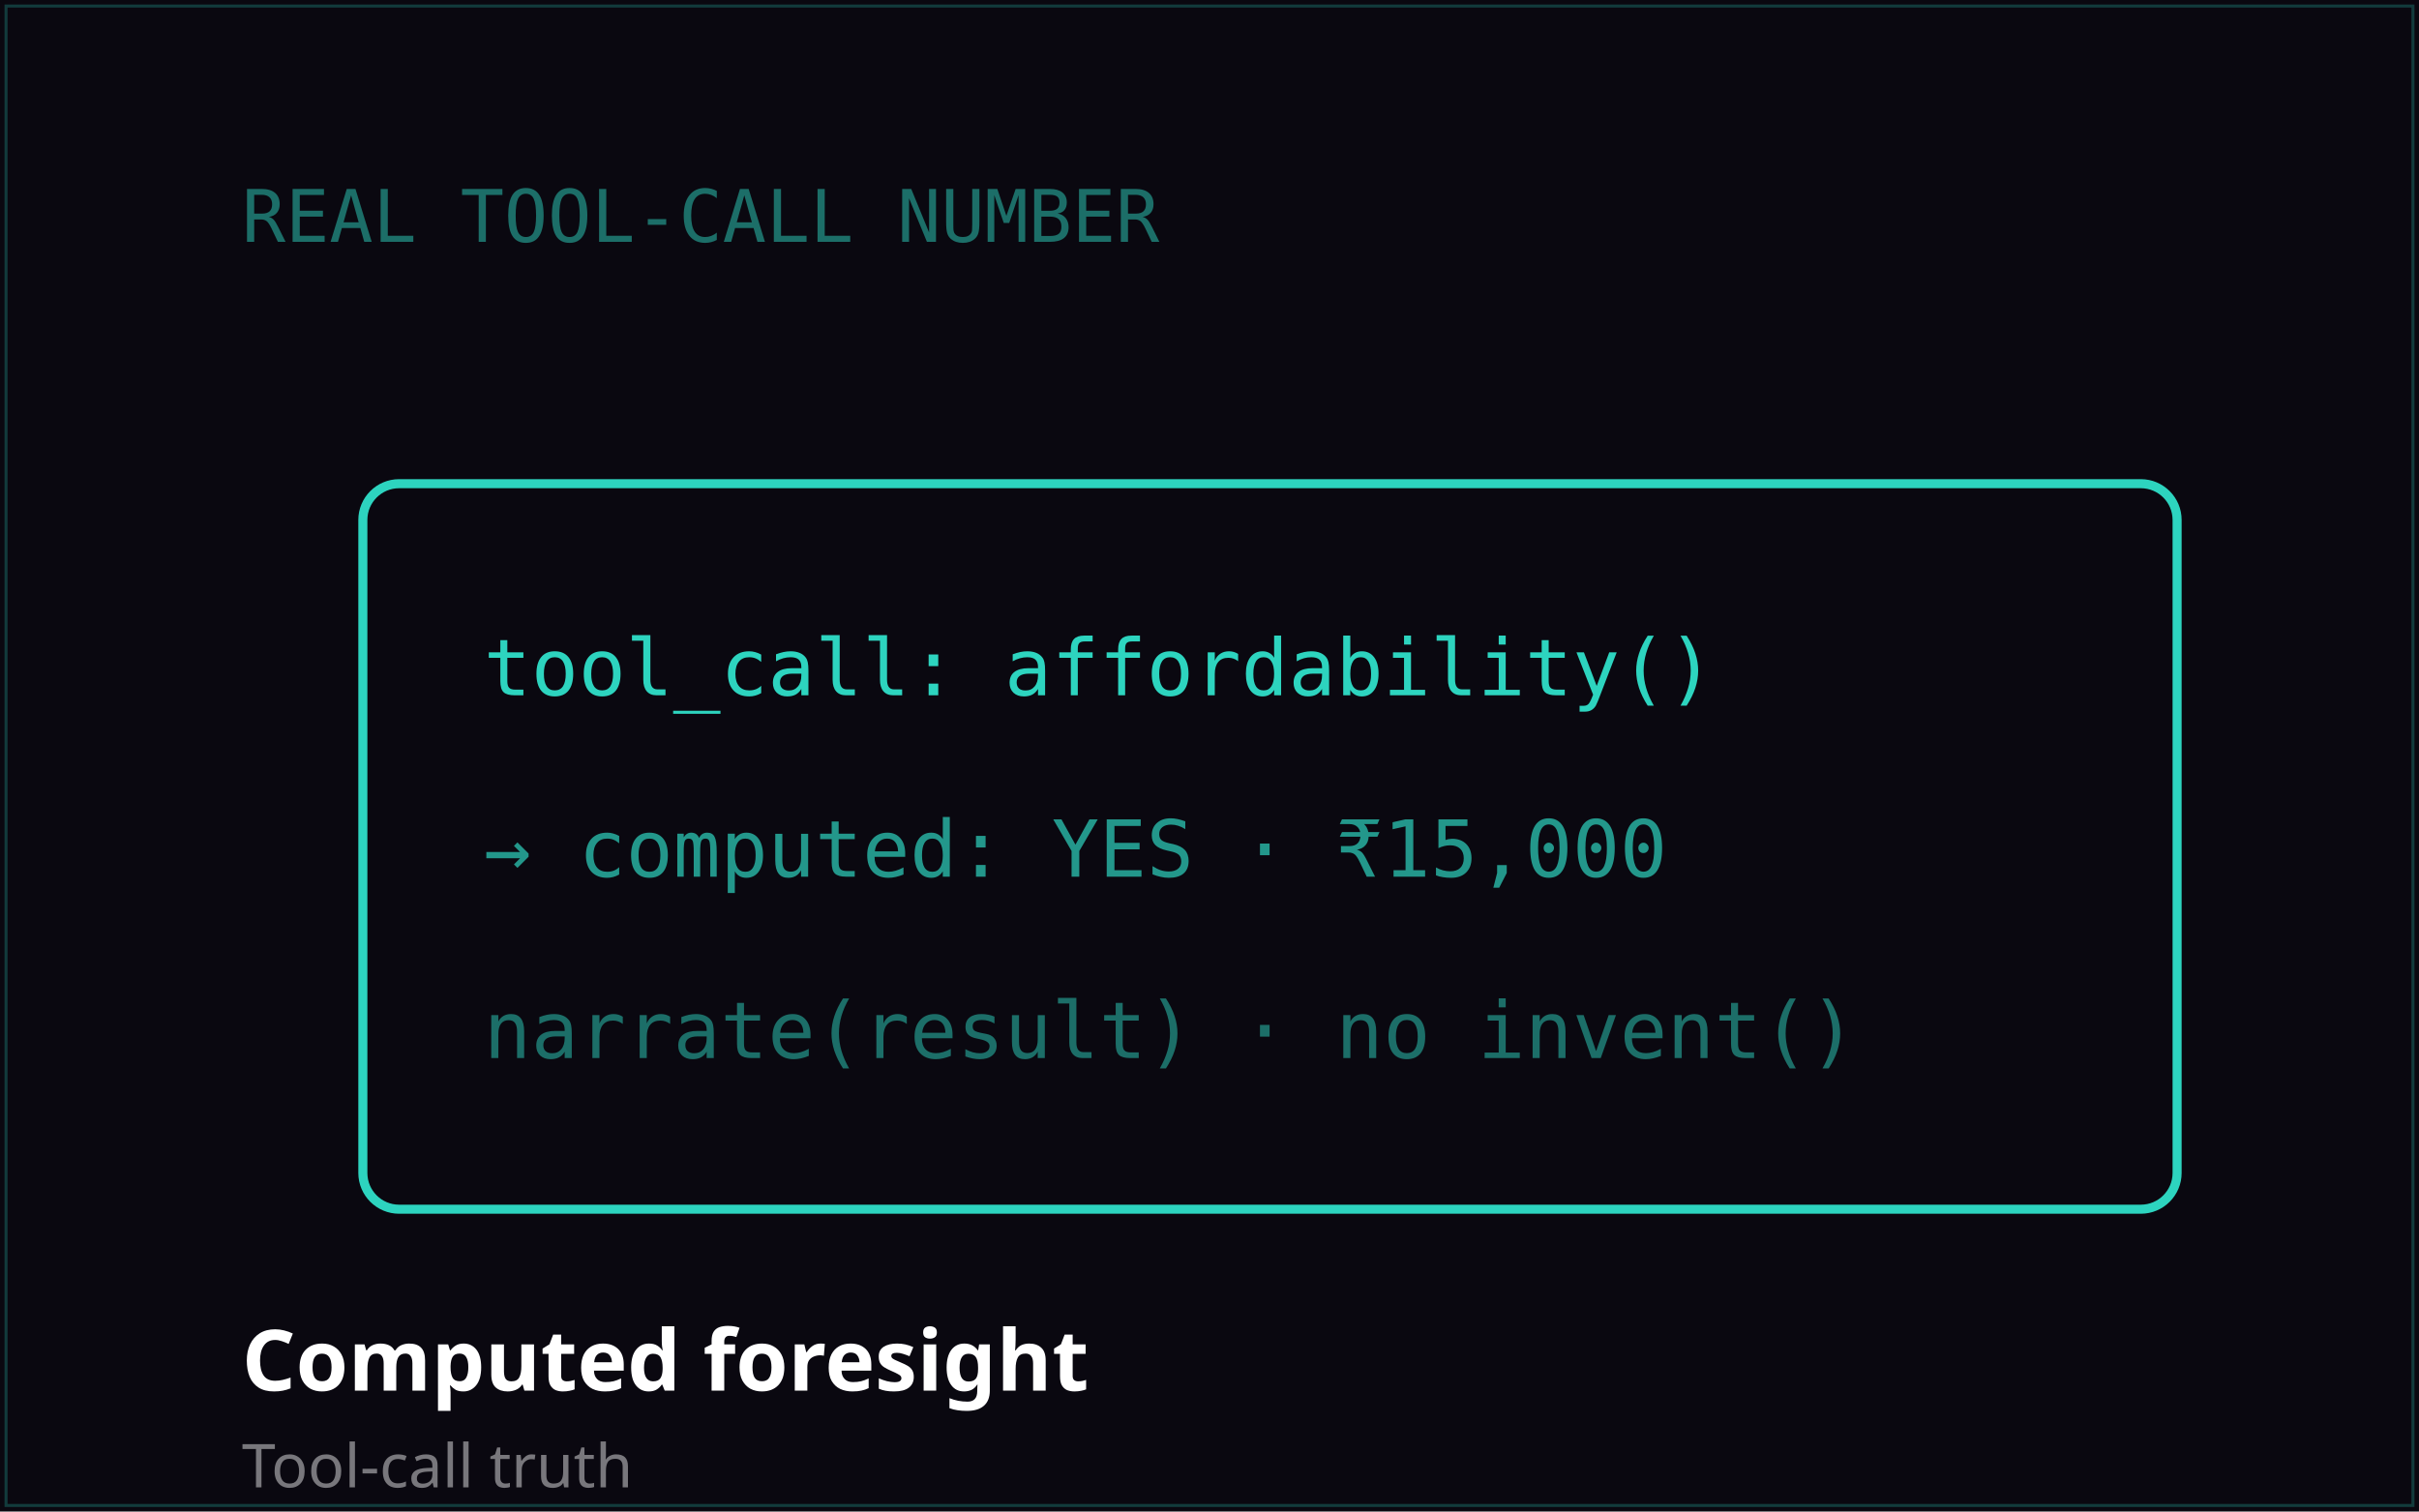
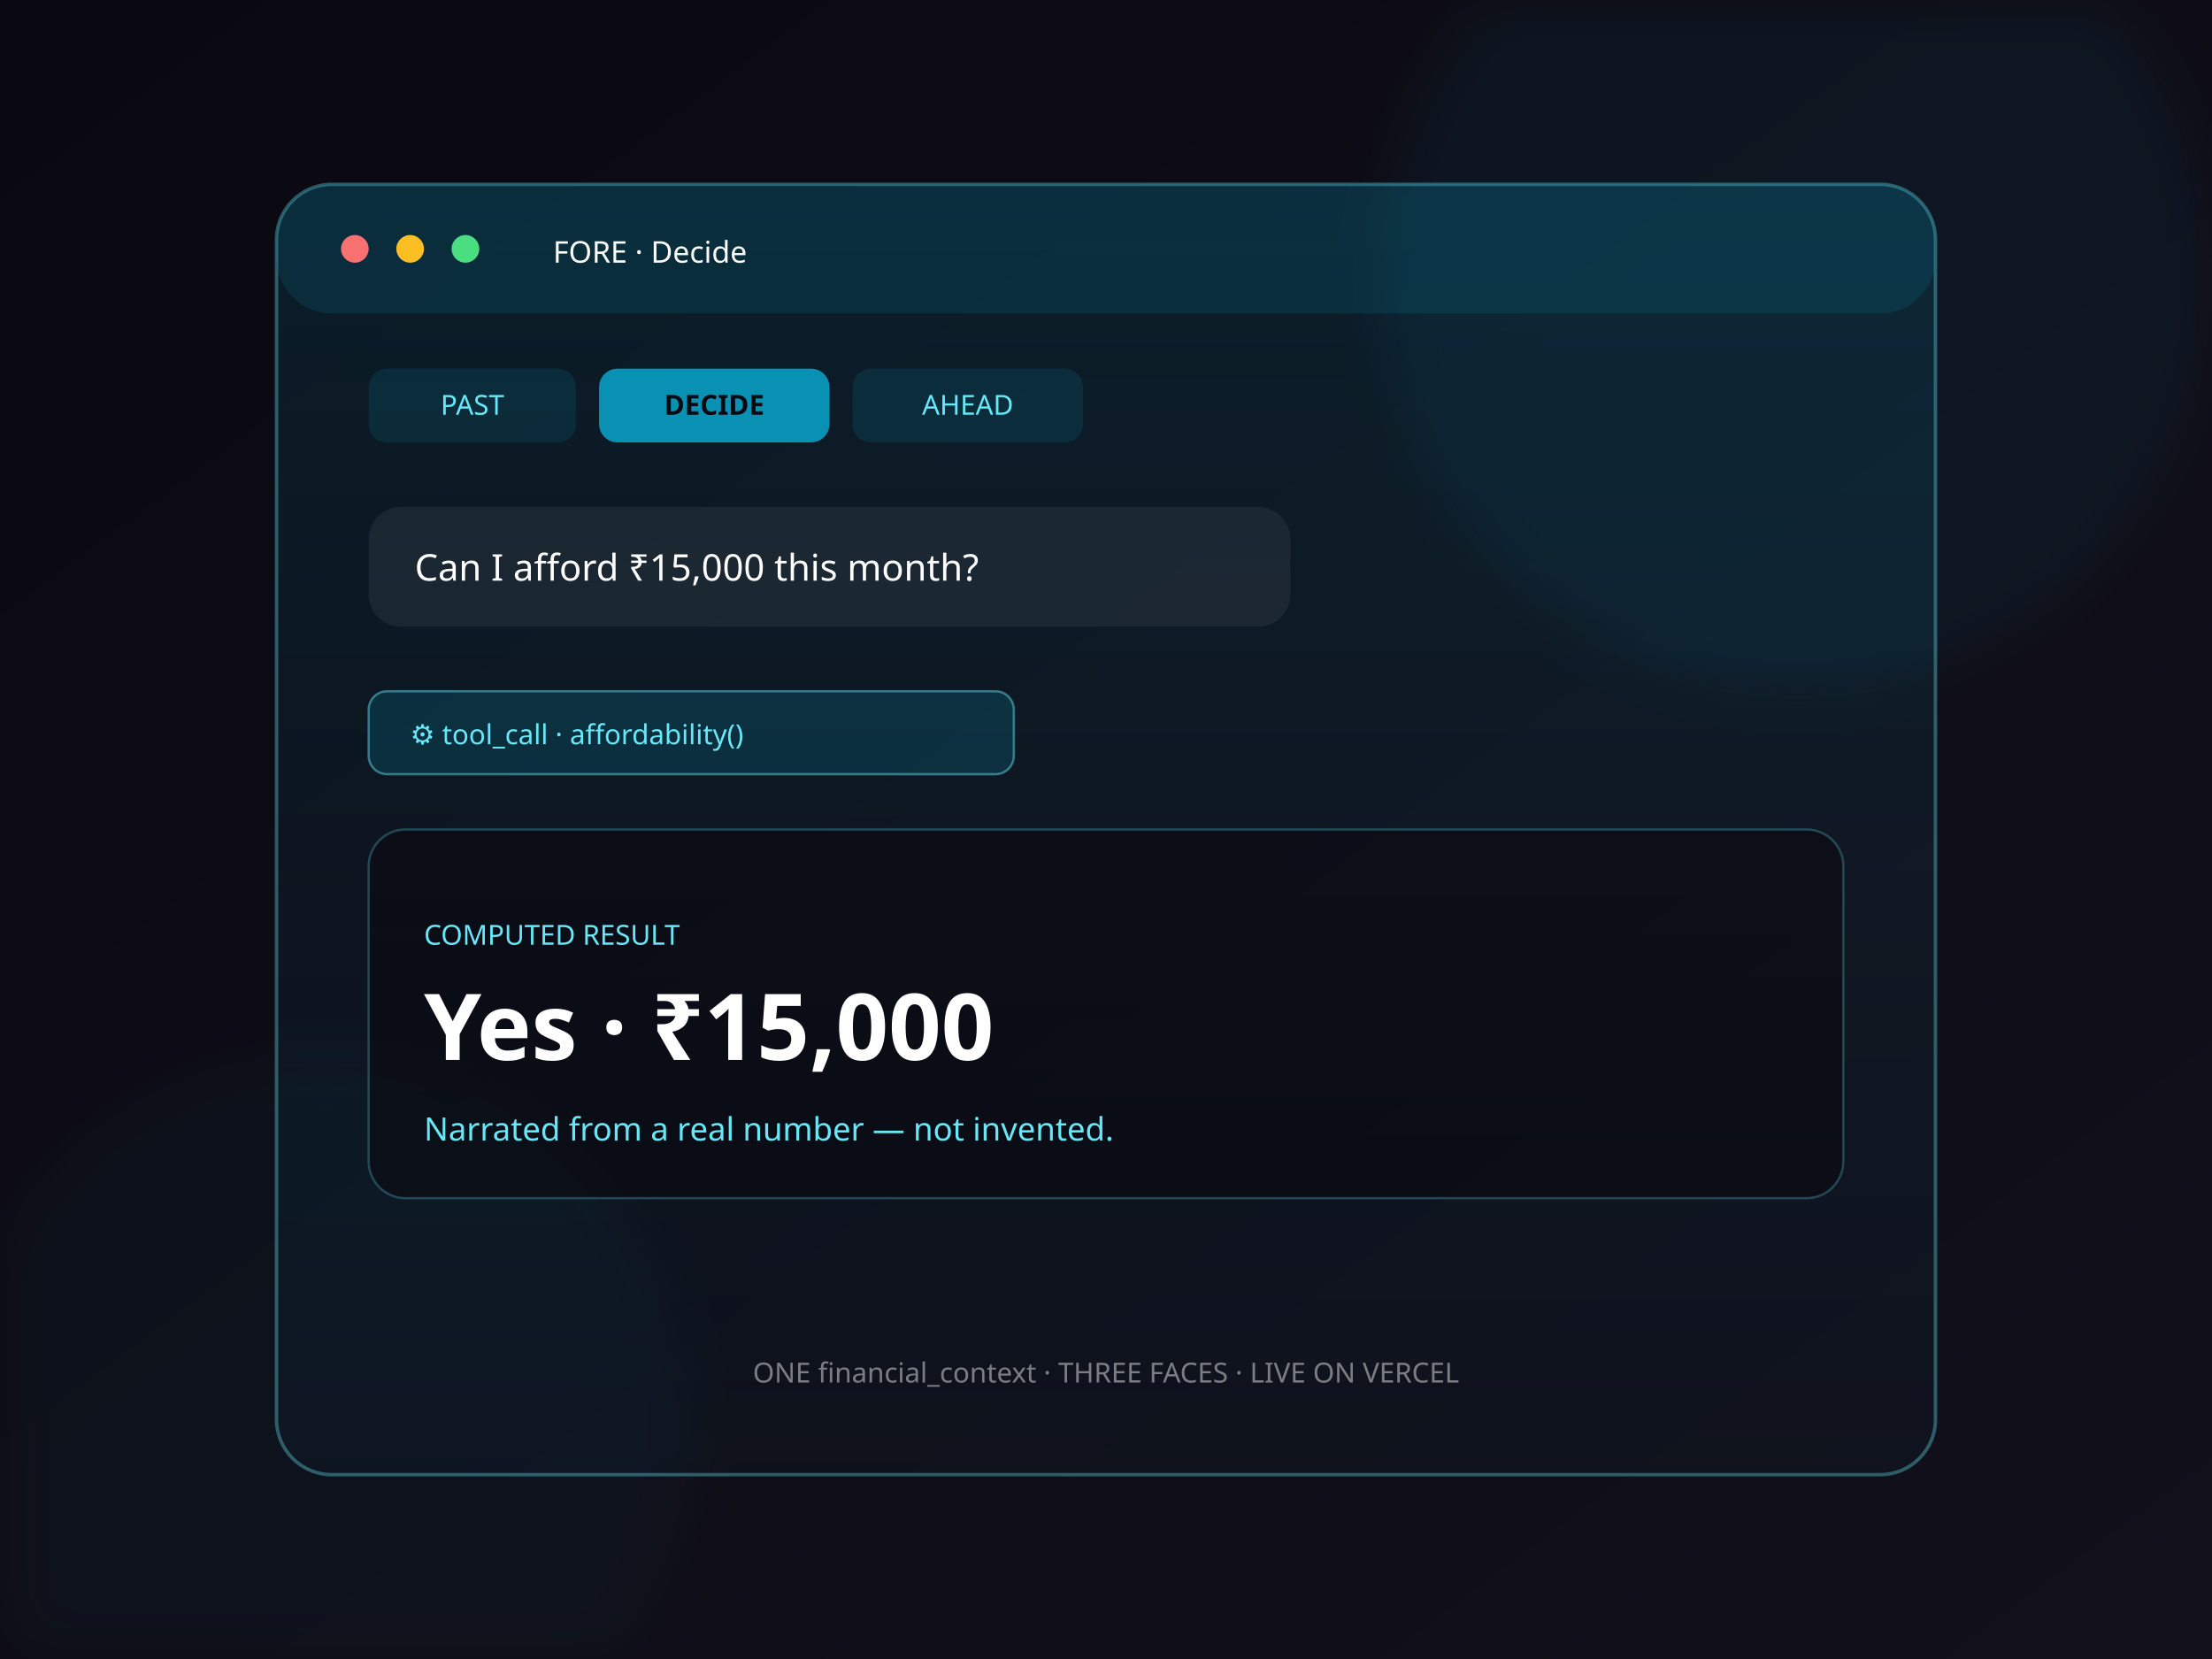
- <svg xmlns="http://www.w3.org/2000/svg" width="800" height="500" viewBox="0 0 400 250">
-   <rect width="400" height="250" fill="#0a0810" />
-   <rect x="1" y="1" width="398" height="248" fill="none" stroke="#2DD4BF" stroke-width="0.5" opacity="0.25" />
-   <rect x="60" y="80" width="300" height="120" rx="6" fill="none" stroke="#2DD4BF" stroke-width="1.5" />
-   <text x="80" y="115" fill="#2DD4BF" font-family="monospace" font-size="13">tool_call: affordability()</text>
-   <text x="80" y="145" fill="#2DD4BF" font-family="monospace" font-size="13" opacity="0.7">→ computed: YES · ₹15,000</text>
-   <text x="80" y="175" fill="#2DD4BF" font-family="monospace" font-size="13" opacity="0.5">narrate(result) · no invent()</text>
-   <text x="40" y="40" fill="#2DD4BF" font-family="monospace" font-size="12" opacity="0.5">REAL TOOL-CALL NUMBER</text>
-   <text x="40" y="230" fill="#ffffff" font-family="system-ui,sans-serif" font-size="14" font-weight="600">Computed foresight</text>
-   <text x="40" y="246" fill="#ffffff" font-family="system-ui,sans-serif" font-size="10" opacity="0.45">Tool-call truth</text>
+ <svg xmlns="http://www.w3.org/2000/svg" width="960" height="720" viewBox="0 0 960 720" fill="none">
+   <defs>
+     <linearGradient id="bg" x1="0" y1="0" x2="1" y2="1">
+       <stop offset="0%" stop-color="#0a0810" />
+       <stop offset="100%" stop-color="#12101a" />
+     </linearGradient>
+     <linearGradient id="panel" x1="0" y1="0" x2="0" y2="1">
+       <stop offset="0%" stop-color="#0891B2" stop-opacity="0.14" />
+       <stop offset="100%" stop-color="#0891B2" stop-opacity="0.03" />
+     </linearGradient>
+     <linearGradient id="glow" x1="0.5" y1="0" x2="0.5" y2="1">
+       <stop offset="0%" stop-color="#0891B2" stop-opacity="0.35" />
+       <stop offset="100%" stop-color="#0891B2" stop-opacity="0" />
+     </linearGradient>
+     <filter id="soft" x="-20%" y="-20%" width="140%" height="140%">
+       <feGaussianBlur stdDeviation="12" />
+     </filter>
+   </defs>
+   <rect width="960" height="720" fill="url(#bg)" />
+   <circle cx="780" cy="120" r="180" fill="#0891B2" opacity="0.08" filter="url(#soft)" />
+   <circle cx="140" cy="620" r="160" fill="#0891B2" opacity="0.05" filter="url(#soft)" />
+   <rect x="120" y="80" width="720" height="560" rx="24" fill="url(#panel)" stroke="#67E8F9" stroke-opacity="0.35" stroke-width="1.5" />
+   <rect x="120" y="80" width="720" height="56" rx="24" fill="#0891B2" fill-opacity="0.15" />
+   <circle cx="154" cy="108" r="6" fill="#f87171" />
+   <circle cx="178" cy="108" r="6" fill="#fbbf24" />
+   <circle cx="202" cy="108" r="6" fill="#4ade80" />
+   <text x="240" y="114" fill="#FFFFFF" font-family="ui-monospace" font-size="13">FORE · Decide</text>
+   <g font-family="ui-monospace" font-size="12">
+     <rect x="160" y="160" width="90" height="32" rx="8" fill="#0891B2" fill-opacity="0.15" />
+     <text x="205" y="180" text-anchor="middle" fill="#67E8F9">PAST</text>
+     <rect x="260" y="160" width="100" height="32" rx="8" fill="#0891B2" />
+     <text x="310" y="180" text-anchor="middle" fill="#0a0810" font-weight="700">DECIDE</text>
+     <rect x="370" y="160" width="100" height="32" rx="8" fill="#0891B2" fill-opacity="0.15" />
+     <text x="420" y="180" text-anchor="middle" fill="#67E8F9">AHEAD</text>
+   </g>
+   <rect x="160" y="220" width="400" height="52" rx="14" fill="#FFFFFF" fill-opacity="0.06" />
+   <text x="180" y="252" fill="#FFFFFF" font-family="system-ui" font-size="16">Can I afford ₹15,000 this month?</text>
+   <rect x="160" y="300" width="280" height="36" rx="8" fill="#0891B2" fill-opacity="0.2" stroke="#67E8F9" stroke-opacity="0.45" />
+   <text x="178" y="323" fill="#67E8F9" font-family="ui-monospace" font-size="12">⚙ tool_call · affordability()</text>
+   <rect x="160" y="360" width="640" height="160" rx="16" fill="#0a0810" fill-opacity="0.55" stroke="#67E8F9" stroke-opacity="0.25" />
+   <text x="184" y="410" fill="#67E8F9" font-family="ui-monospace" font-size="12">COMPUTED RESULT</text>
+   <text x="184" y="460" fill="#FFFFFF" font-family="Space Grotesk" font-size="40" font-weight="700">Yes · ₹15,000</text>
+   <text x="184" y="495" fill="#67E8F9" font-family="system-ui" font-size="14">Narrated from a real number — not invented.</text>
+   <text x="480" y="600" text-anchor="middle" fill="#FFFFFF" font-family="ui-monospace" font-size="12" opacity="0.45">ONE financial_context · THREE FACES · LIVE ON VERCEL</text>
</svg>
